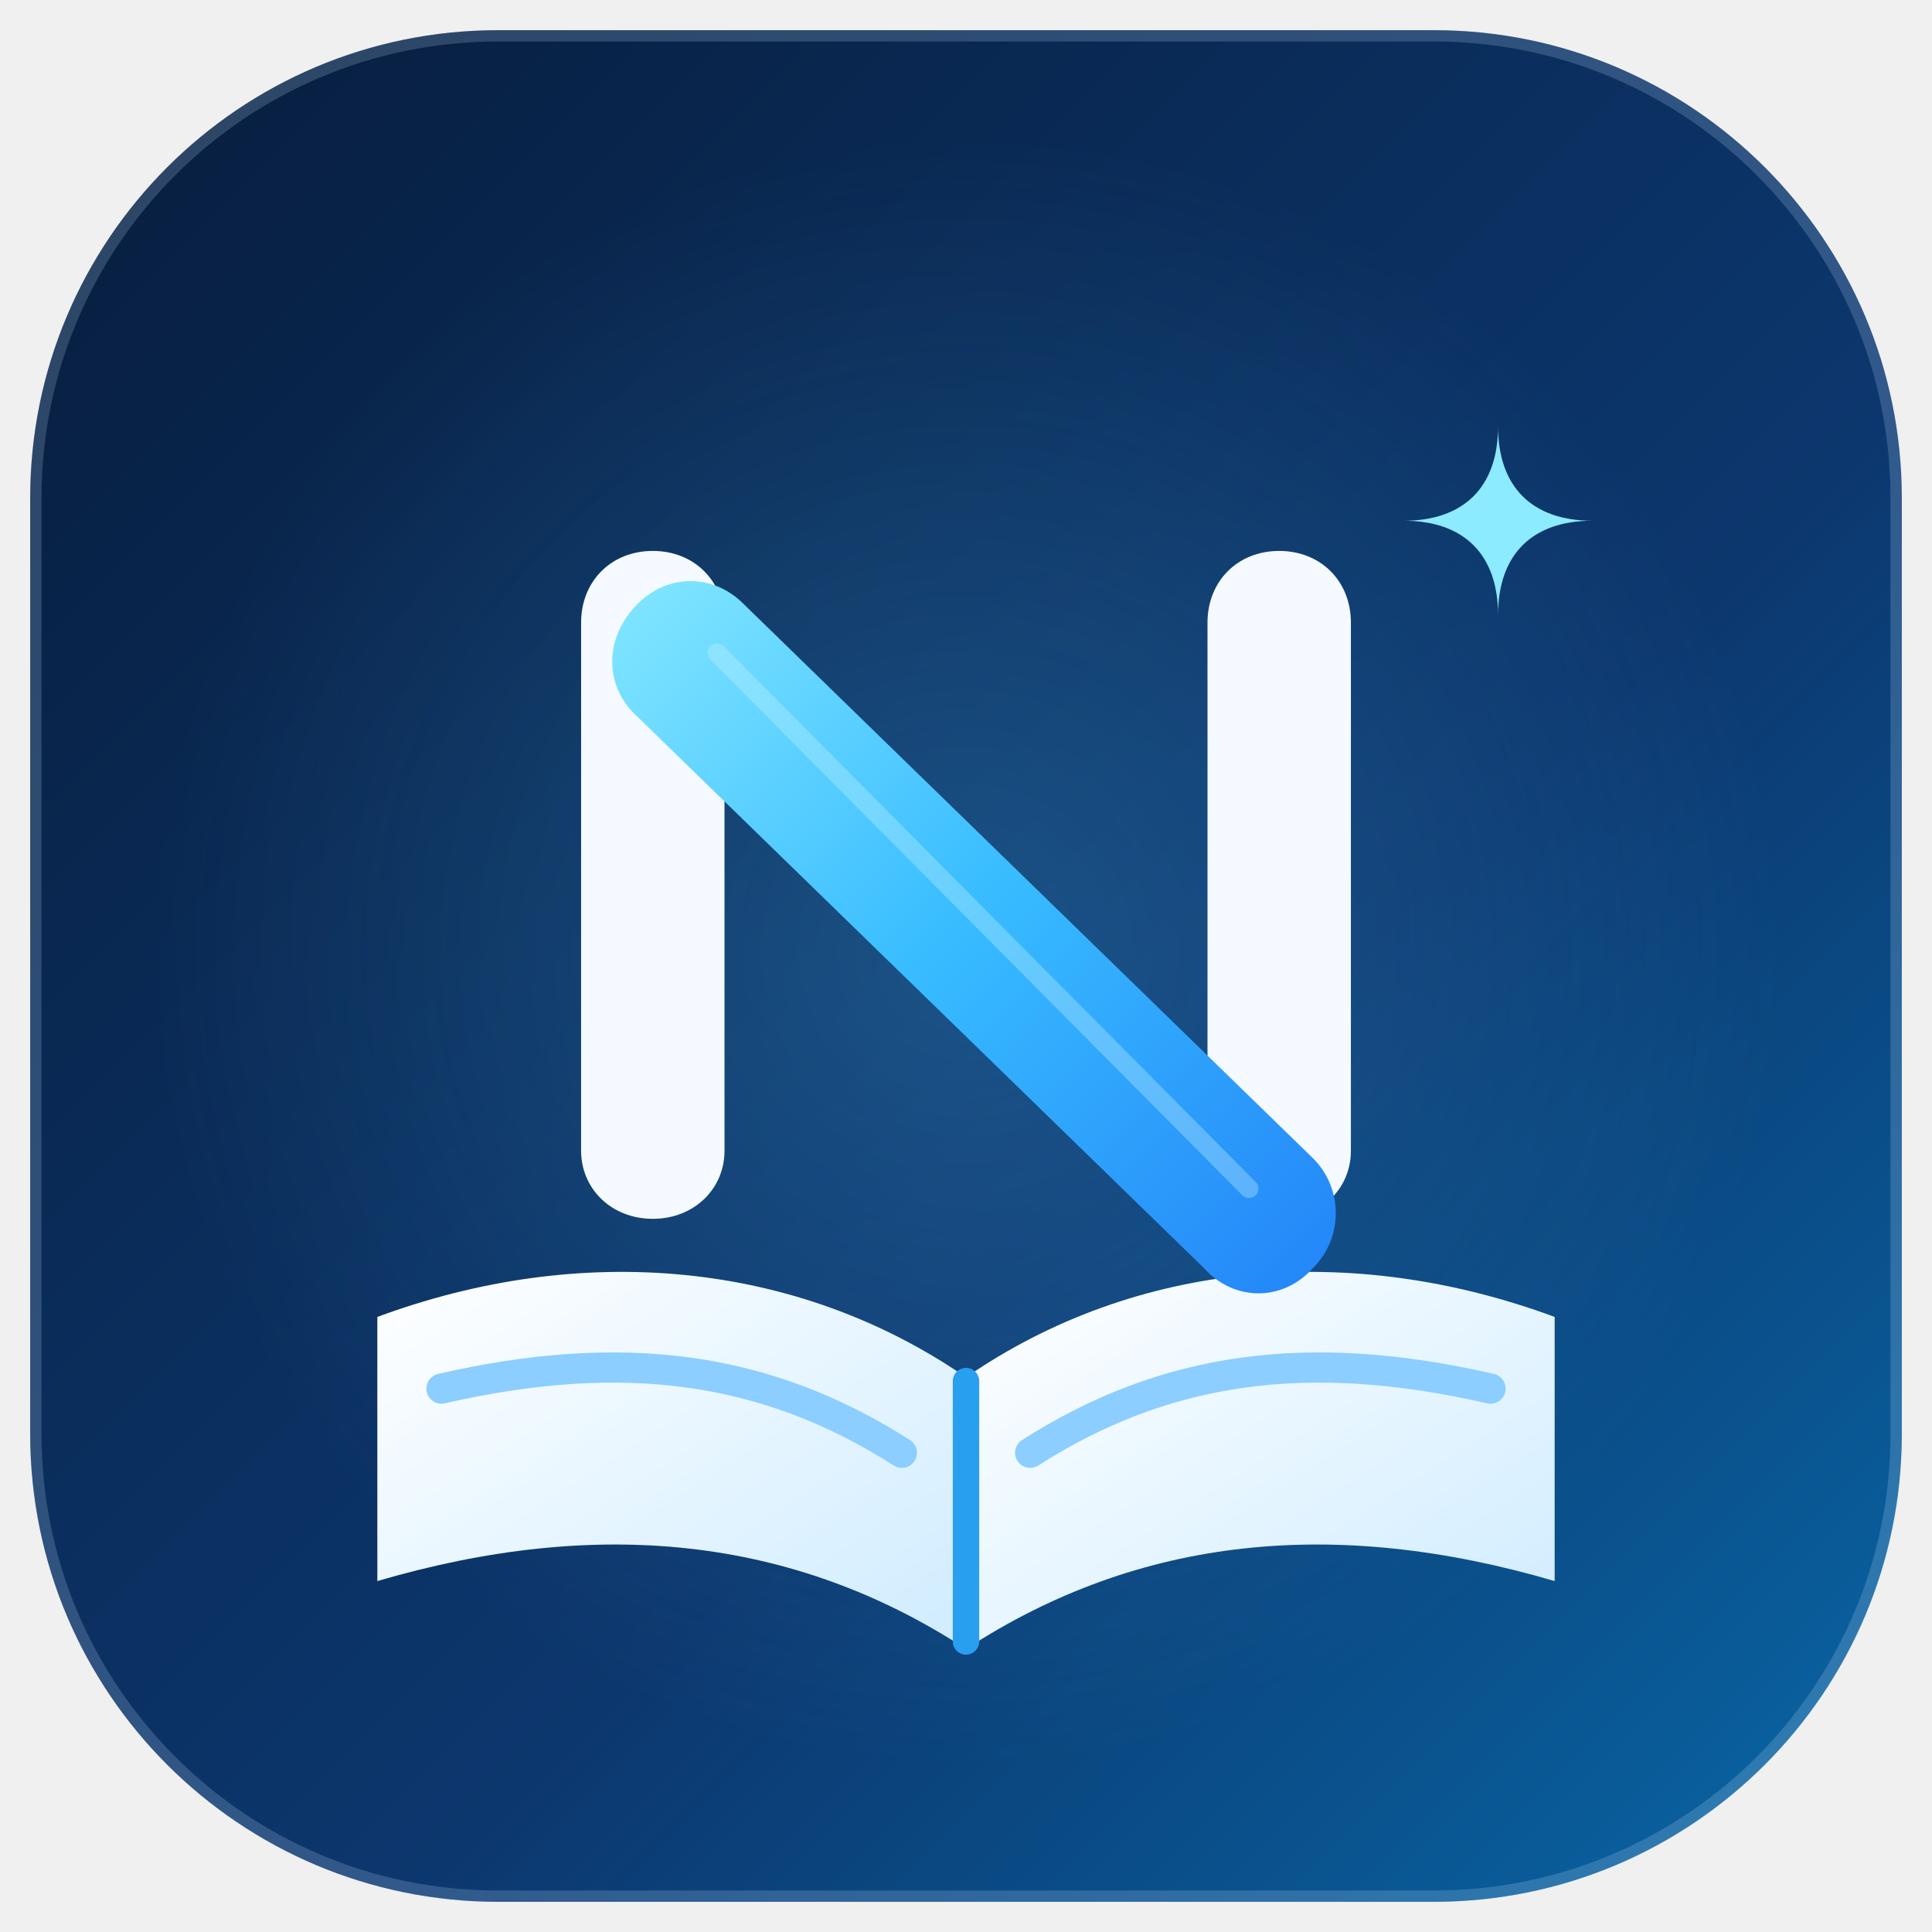
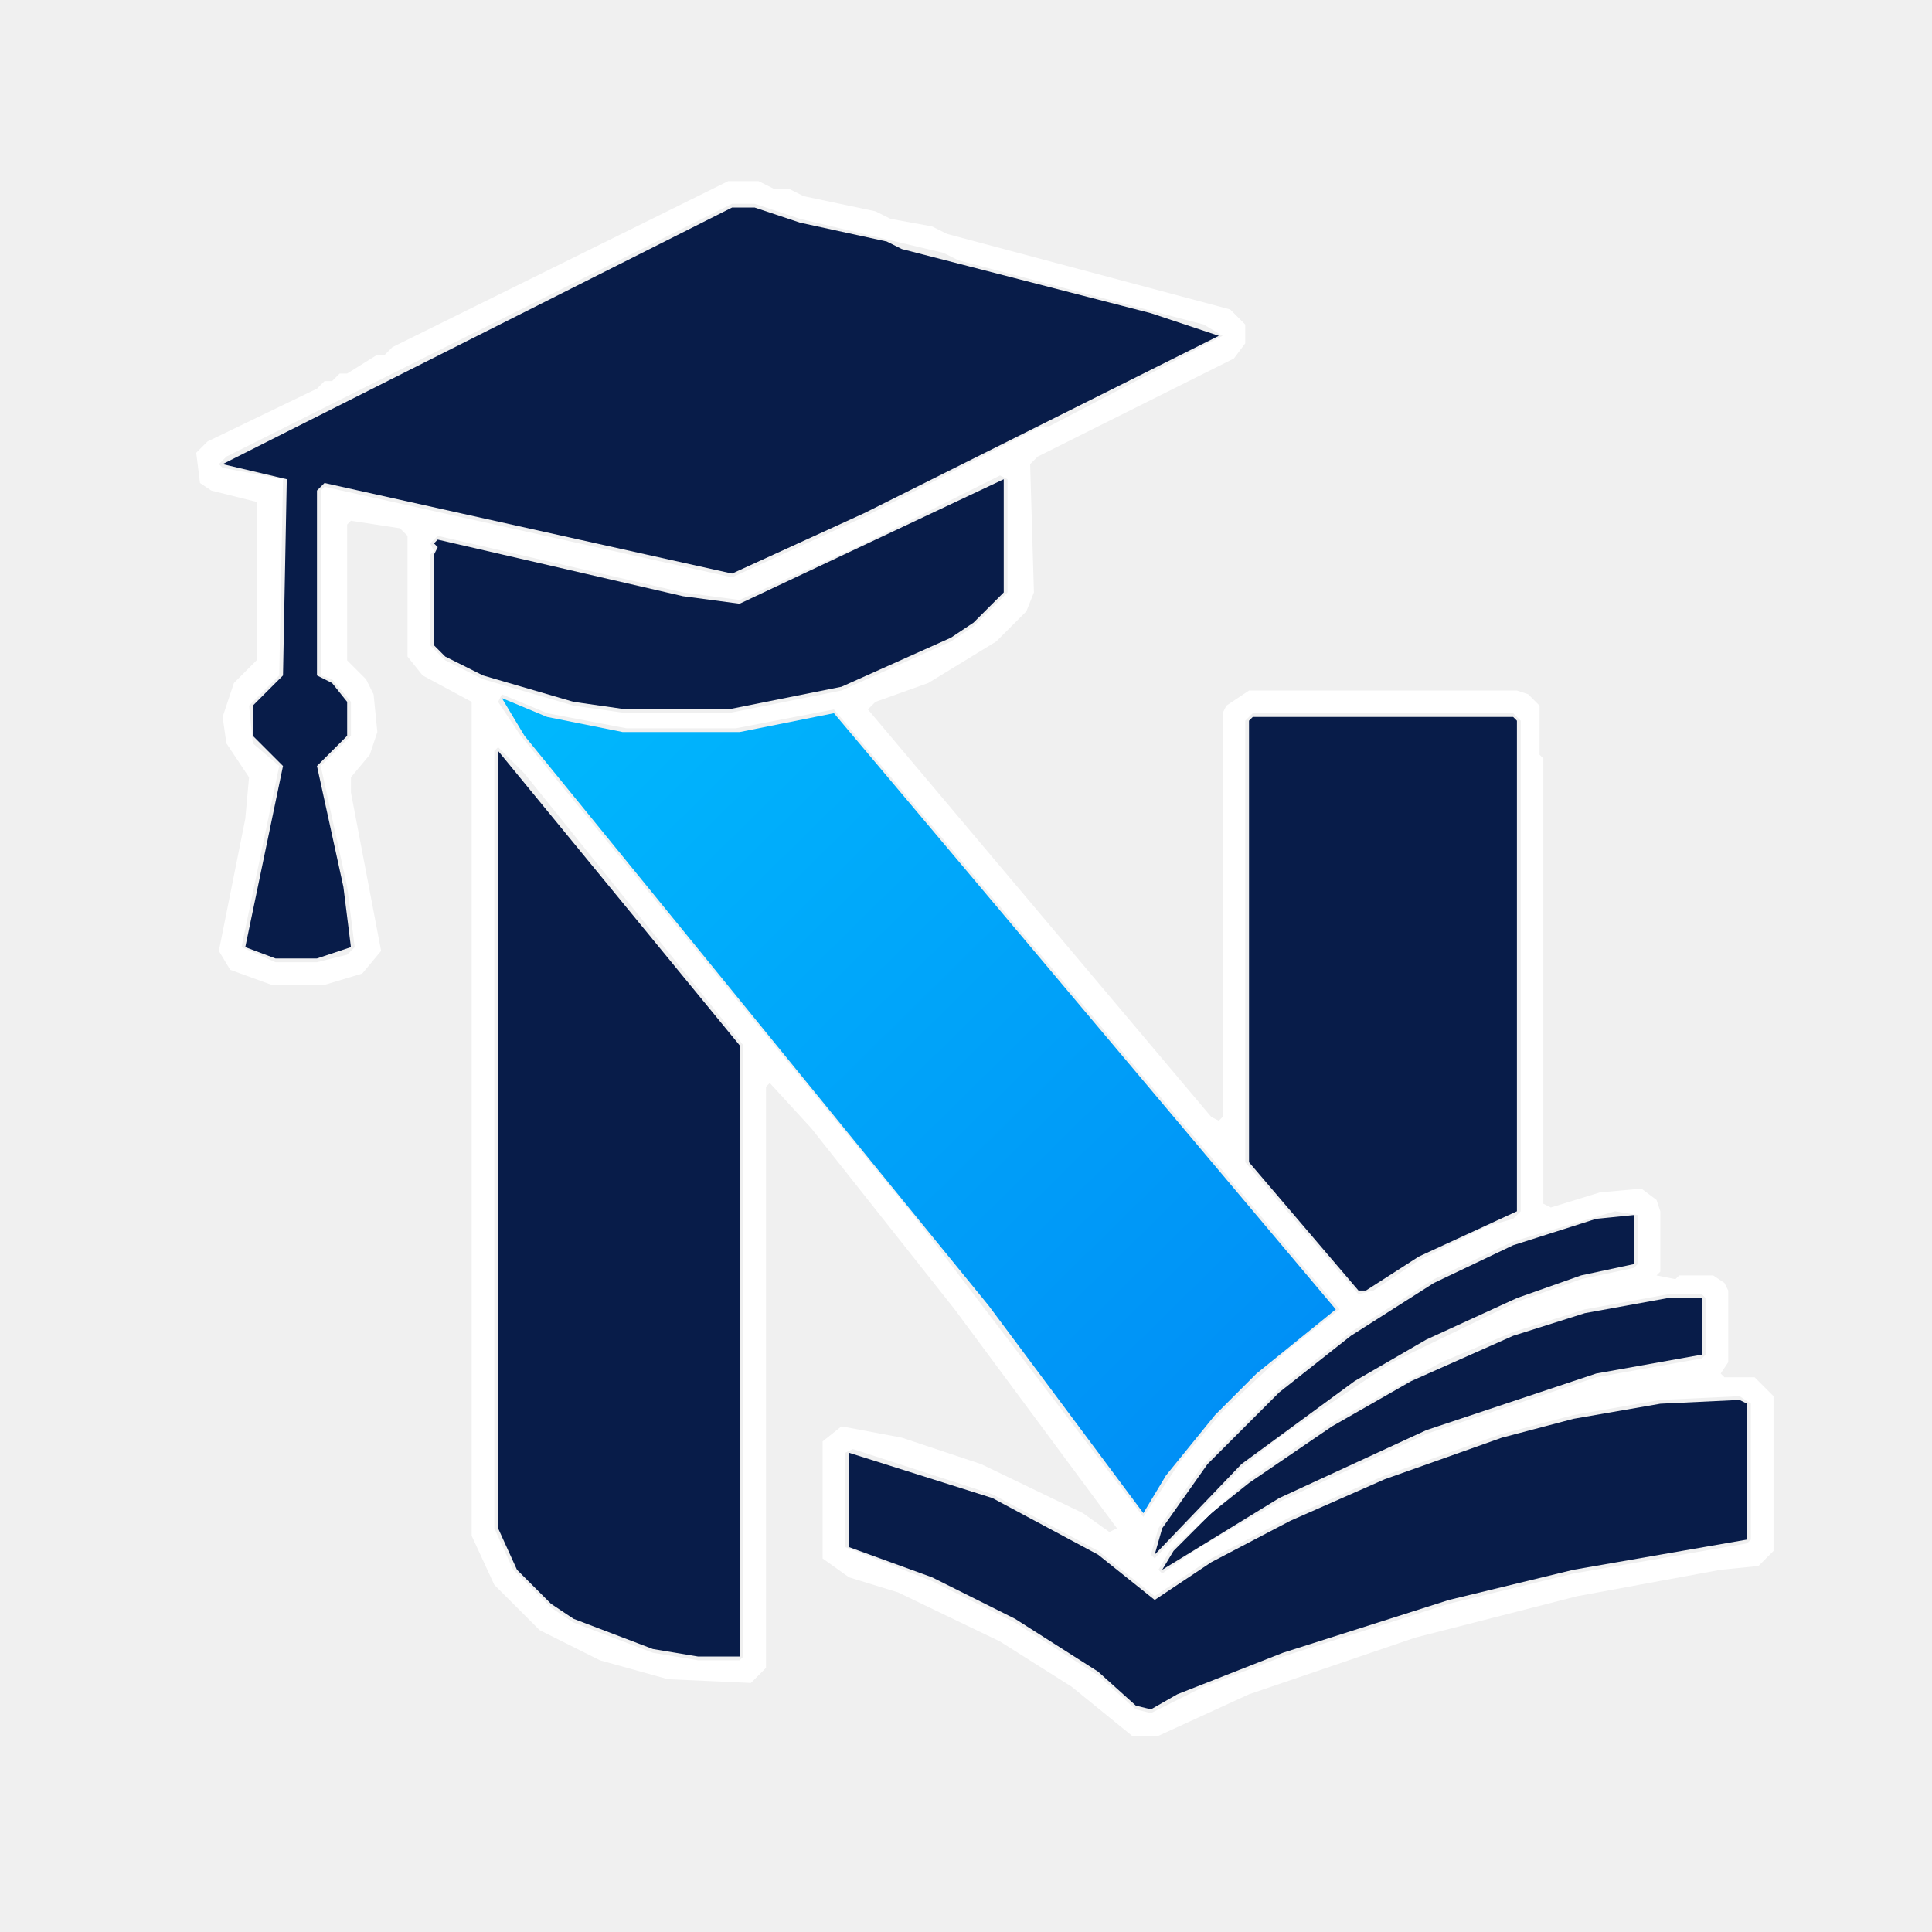
- <svg xmlns="http://www.w3.org/2000/svg" width="512" height="512" viewBox="0 0 512 512" role="img" aria-label="Noata — كتاب مفتوح مع شعار التعلم">
+ <svg xmlns="http://www.w3.org/2000/svg" width="512" height="512" viewBox="0 0 512 512" fill="none" role="img" aria-label="Noata">
  <defs>
-     <linearGradient id="noata-surface" x1="0" y1="0" x2="1" y2="1">
-       <stop stop-color="#071C3B" />
-       <stop offset=".6" stop-color="#0C376E" />
-       <stop offset="1" stop-color="#0868A7" />
+     <linearGradient id="b" x1="0" y1="0" x2="1" y2="1">
+       <stop stop-color="#00B9FD" />
+       <stop offset="1" stop-color="#008AF5" />
    </linearGradient>
-     <linearGradient id="noata-ribbon" x1="0" y1="0" x2="1" y2="1">
-       <stop stop-color="#83E7FF" />
-       <stop offset=".48" stop-color="#38BCFF" />
-       <stop offset="1" stop-color="#2384F8" />
-     </linearGradient>
-     <linearGradient id="noata-paper" x1="0" y1="0" x2="1" y2="1">
-       <stop stop-color="#FFFFFF" />
-       <stop offset="1" stop-color="#CFECFF" />
-     </linearGradient>
-     <radialGradient id="noata-glow">
-       <stop stop-color="#53C5FF" stop-opacity=".22" />
-       <stop offset="1" stop-color="#53C5FF" stop-opacity="0" />
-     </radialGradient>
  </defs>
-   <rect x="8" y="8" width="496" height="496" rx="124" fill="url(#noata-surface)" />
-   <rect x="9.5" y="9.5" width="493" height="493" rx="122.5" fill="none" stroke="#C5E5FF" stroke-opacity=".2" stroke-width="3" />
-   <circle cx="256" cy="252" r="218" fill="url(#noata-glow)" />
-   <path d="M100 349c54-20 111-15 156 16v72c-46-30-98-35-156-18v-70Z" fill="url(#noata-paper)" />
-   <path d="M412 349c-54-20-111-15-156 16v72c46-30 98-35 156-18v-70Z" fill="url(#noata-paper)" />
-   <path d="M117 368c48-11 86-6 122 17m156-17c-48-11-86-6-122 17" fill="none" stroke="#8BCEFF" stroke-width="8" stroke-linecap="round" />
-   <path d="M256 366v69" stroke="#299FF0" stroke-width="7" stroke-linecap="round" />
-   <path d="M154 305V165c0-11 8-19 19-19s19 8 19 19v140c0 10-8 18-19 18s-19-8-19-18Z" fill="#F4FAFF" />
-   <path d="M320 305V165c0-11 8-19 19-19s19 8 19 19v140c0 10-8 18-19 18s-19-8-19-18Z" fill="#F4FAFF" />
-   <path d="M169 160c8-8 20-8 28 0l151 147c8 8 8 21 0 29-8 9-21 9-29 0L169 190c-9-8-9-21 0-30Z" fill="url(#noata-ribbon)" />
-   <path d="m190 173 141 142" fill="none" stroke="#C7F4FF" stroke-opacity=".34" stroke-width="5" stroke-linecap="round" />
-   <path d="M397 113c0 16-9 25-25 25 16 0 25 9 25 25 0-16 9-25 25-25-16 0-25-9-25-25Z" fill="#8DEBFF" />
+   <path d="M463,372 461,371 440,372 417,376 398,381 367,392 342,403 321,414 306,424 291,412 263,397 225,385 225,410 247,418 269,429 291,443 301,452 305,453 312,449 340,438 384,424 417,416 463,408Z M451,344 442,344 420,348 401,354 374,366 353,378 331,393 321,401 311,411 308,416 339,397 378,379 423,364 451,359Z M433,322 423,323 401,330 380,340 358,354 339,369 320,388 308,405 306,412 329,388 359,366 378,355 402,344 419,338 433,335Z M132,199 132,405 137,416 146,425 152,429 173,437 185,439 196,439 196,277Z M401,190 332,190 331,191 331,308 360,342 362,342 376,333 402,321 402,191Z M266,127 196,160 181,158 116,143 115,144 116,145 115,147 115,171 118,174 128,179 152,186 166,188 193,188 223,182 252,169 258,165 266,157Z M323,89 305,83 239,66 235,64 212,59 200,55 194,55 59,123 76,127 75,179 67,187 67,195 75,203 65,251 73,254 84,254 93,251 91,235 84,203 92,195 92,186 88,181 84,179 84,130 86,128 194,152 229,136Z" fill="#081C49" fill-rule="evenodd" />
+   <path d="M464,372 464,408 463,409 417,417 384,425 340,439 319,447 305,454 301,453 291,444 269,430 247,419 224,410 224,385 226,384 263,396 291,411 306,423 321,413 342,402 367,391 398,380 417,375 440,371 461,370Z M452,344 452,359 451,360 423,365 378,380 339,398 318,410 308,417 307,416 310,411 331,392 353,377 382,361 401,353 420,347 442,343 451,343Z M434,322 434,335 433,336 419,339 402,345 369,361 339,381 329,389 306,413 305,412 307,405 319,388 339,368 358,353 380,339 401,329 428,321Z M132,198 139,205 197,277 197,439 196,440 185,440 173,438 152,430 146,426 136,416 131,405 131,199Z M401,189 403,191 403,321 401,323 394,325 376,334 364,342 360,343 330,308 330,191 332,189Z M133,184 145,189 166,193 195,193 221,188 355,347 341,358 324,374 313,387 303,402 242,322 138,195 132,186Z M267,127 267,157 258,166 252,170 223,183 193,189 166,189 152,187 128,180 118,175 114,171 114,147 115,146 114,144 116,142 181,157 196,159 227,145 265,126Z M324,89 278,113 276,113 229,137 194,153 86,129 85,130 85,179 88,180 93,186 93,195 85,203 92,235 94,251 92,253 84,255 73,255 64,251 74,203 67,197 66,187 74,179 75,127 59,124 58,123 60,121 194,54 200,54 212,58 250,67 254,69 319,86Z M52,120 53,128 56,130 68,133 68,175 62,181 59,190 60,197 66,206 65,217 58,252 61,257 72,261 86,261 96,258 101,252 93,210 93,206 98,200 100,194 99,184 97,180 92,175 92,139 93,138 106,140 108,142 108,174 112,179 125,186 125,407 131,420 143,432 159,440 177,445 199,446 203,442 203,288 204,287 215,299 253,347 296,405 294,406 287,401 260,388 239,381 223,378 218,382 218,413 225,418 238,422 265,435 284,447 300,460 307,460 331,449 375,434 418,423 456,416 466,415 470,411 470,370 465,365 457,365 456,364 458,361 458,342 457,340 454,338 445,338 444,339 439,338 440,337 440,321 439,318 435,315 424,316 411,320 409,319 409,201 408,200 408,187 405,184 402,183 331,183 325,187 324,189 324,296 323,297 321,296 230,188 232,186 246,181 264,170 272,162 274,157 273,123 275,121 327,95 330,91 330,86 326,82 251,62 247,60 236,58 232,56 213,52 209,50 205,50 201,48 193,48 104,92 102,94 100,94 92,99 90,99 88,101 86,101 84,103 55,117Z" fill="#FFFFFF" fill-rule="evenodd" />
+   <path d="M133,185 139,195 262,346 303,401 309,391 322,375 333,364 354,347 221,189 196,194 165,194 145,190Z" fill="url(#b)" fill-rule="evenodd" />
</svg>
